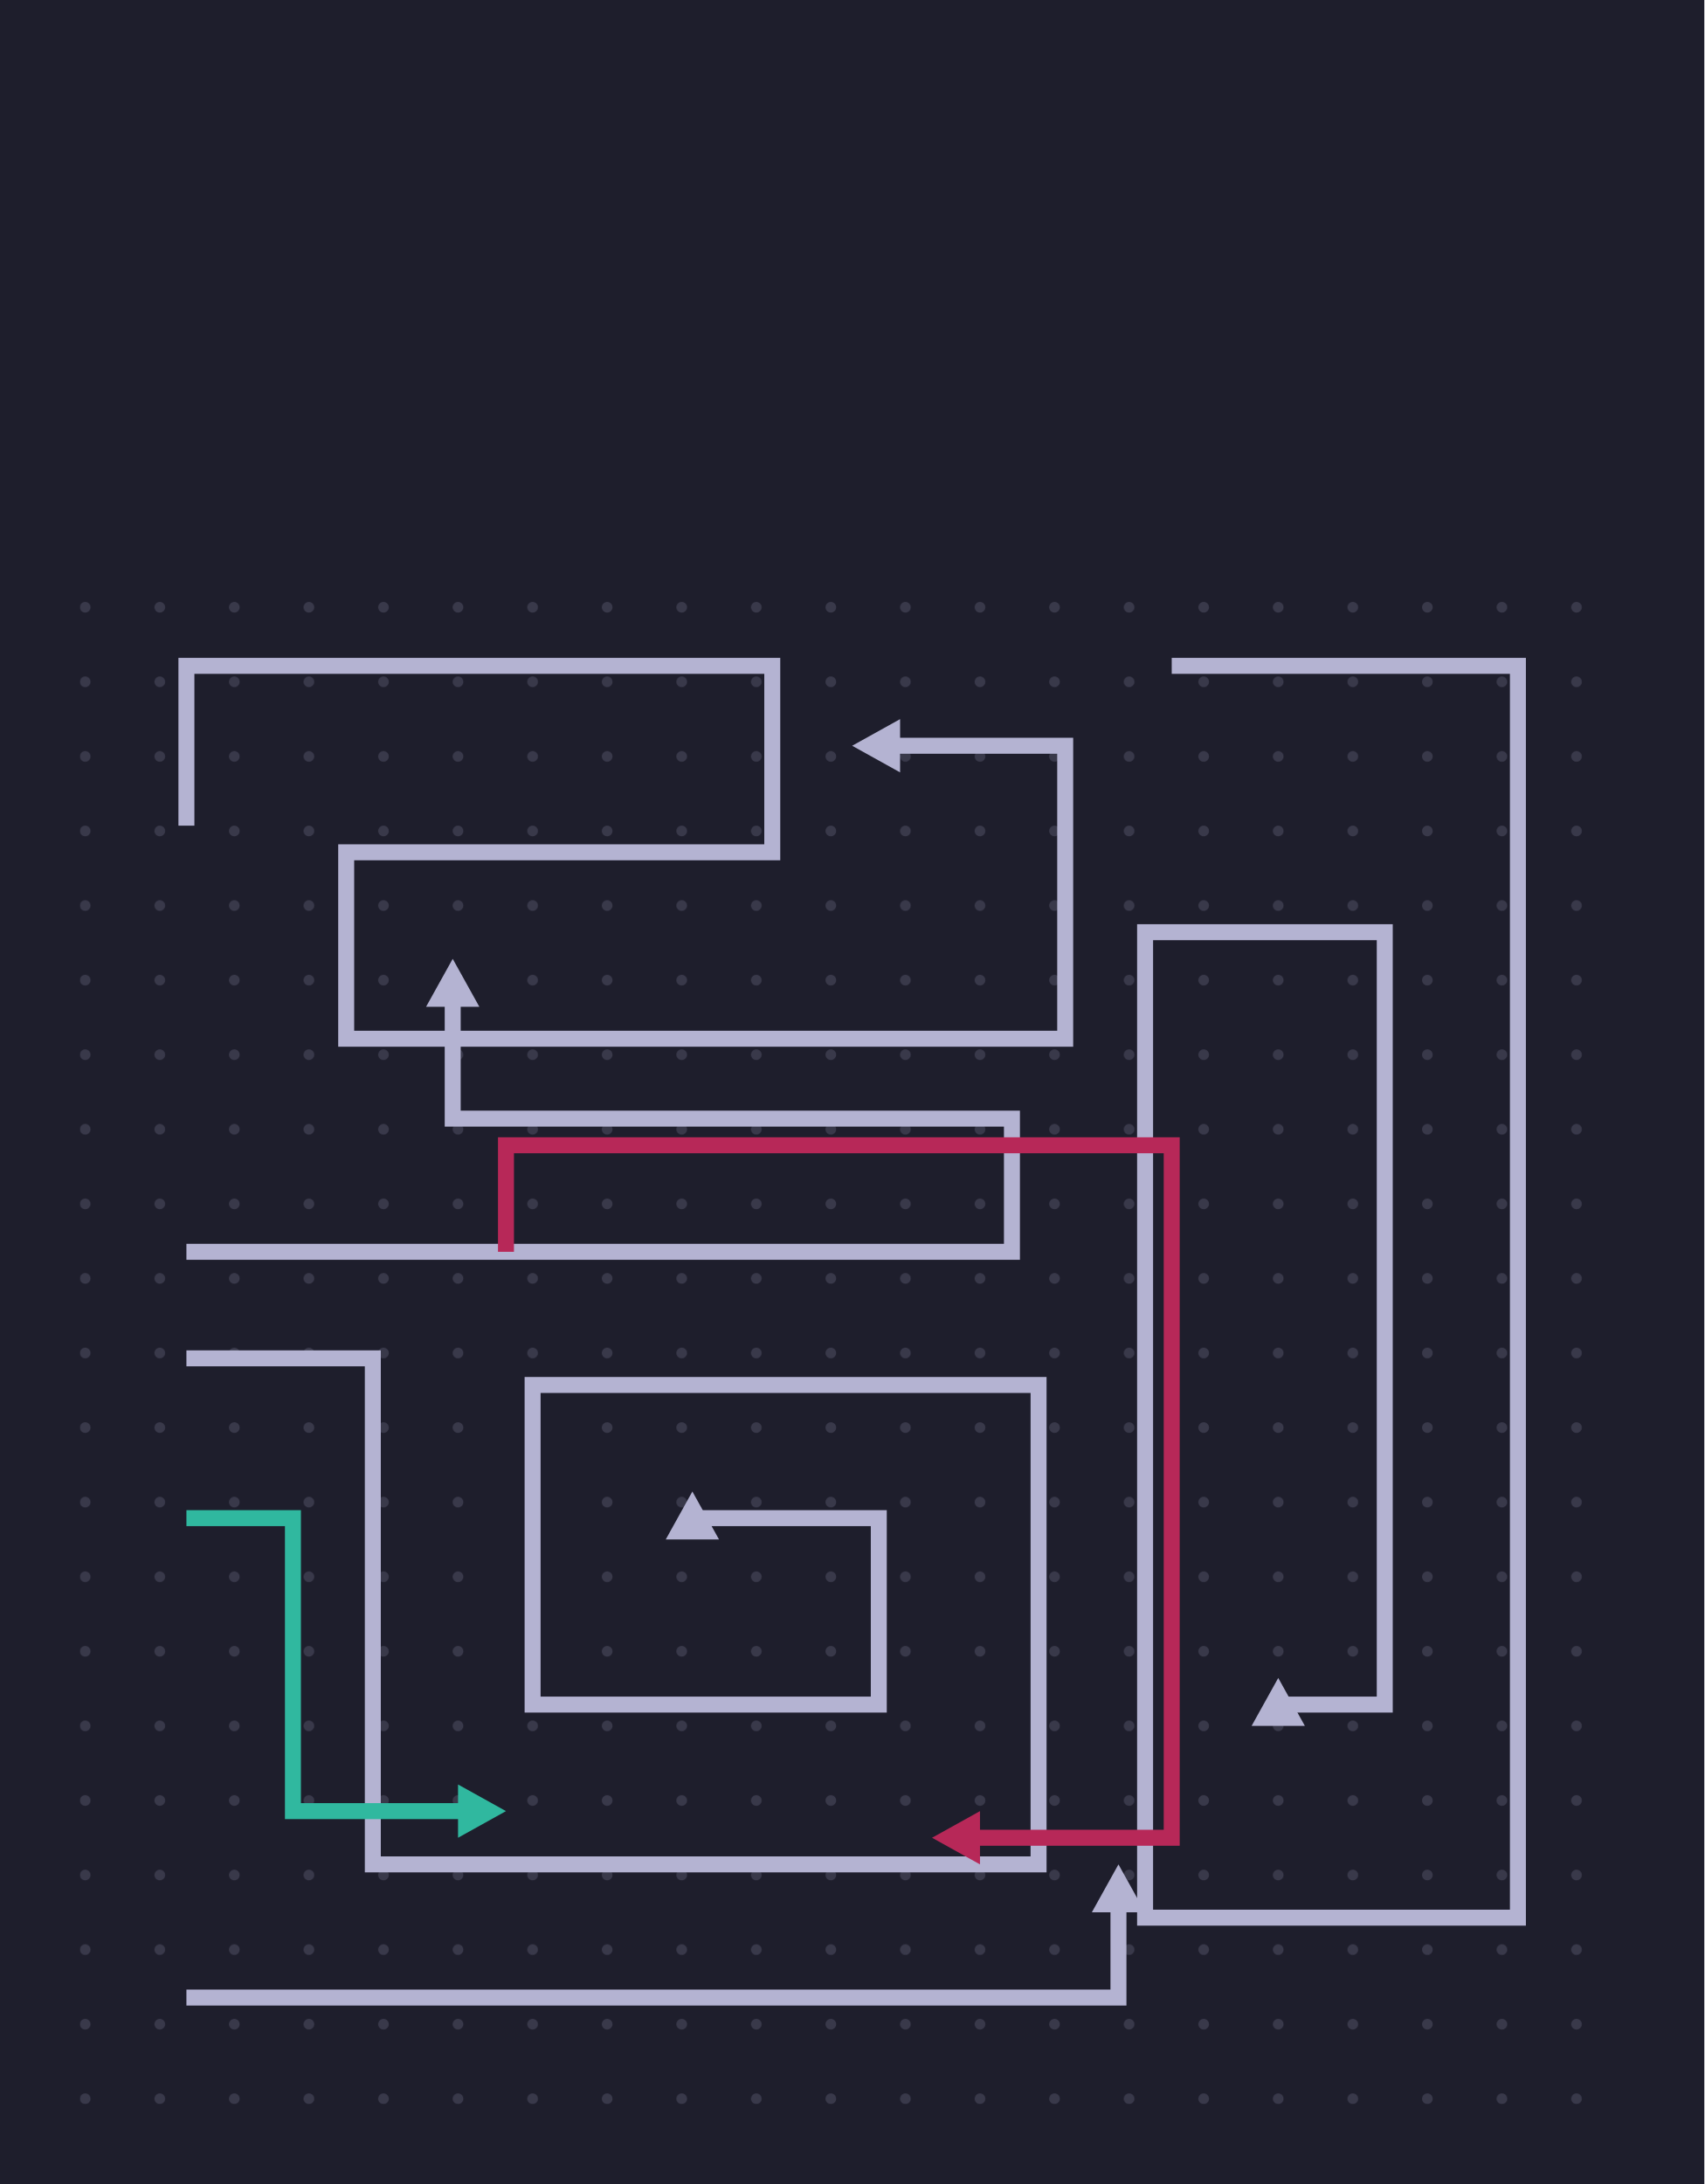
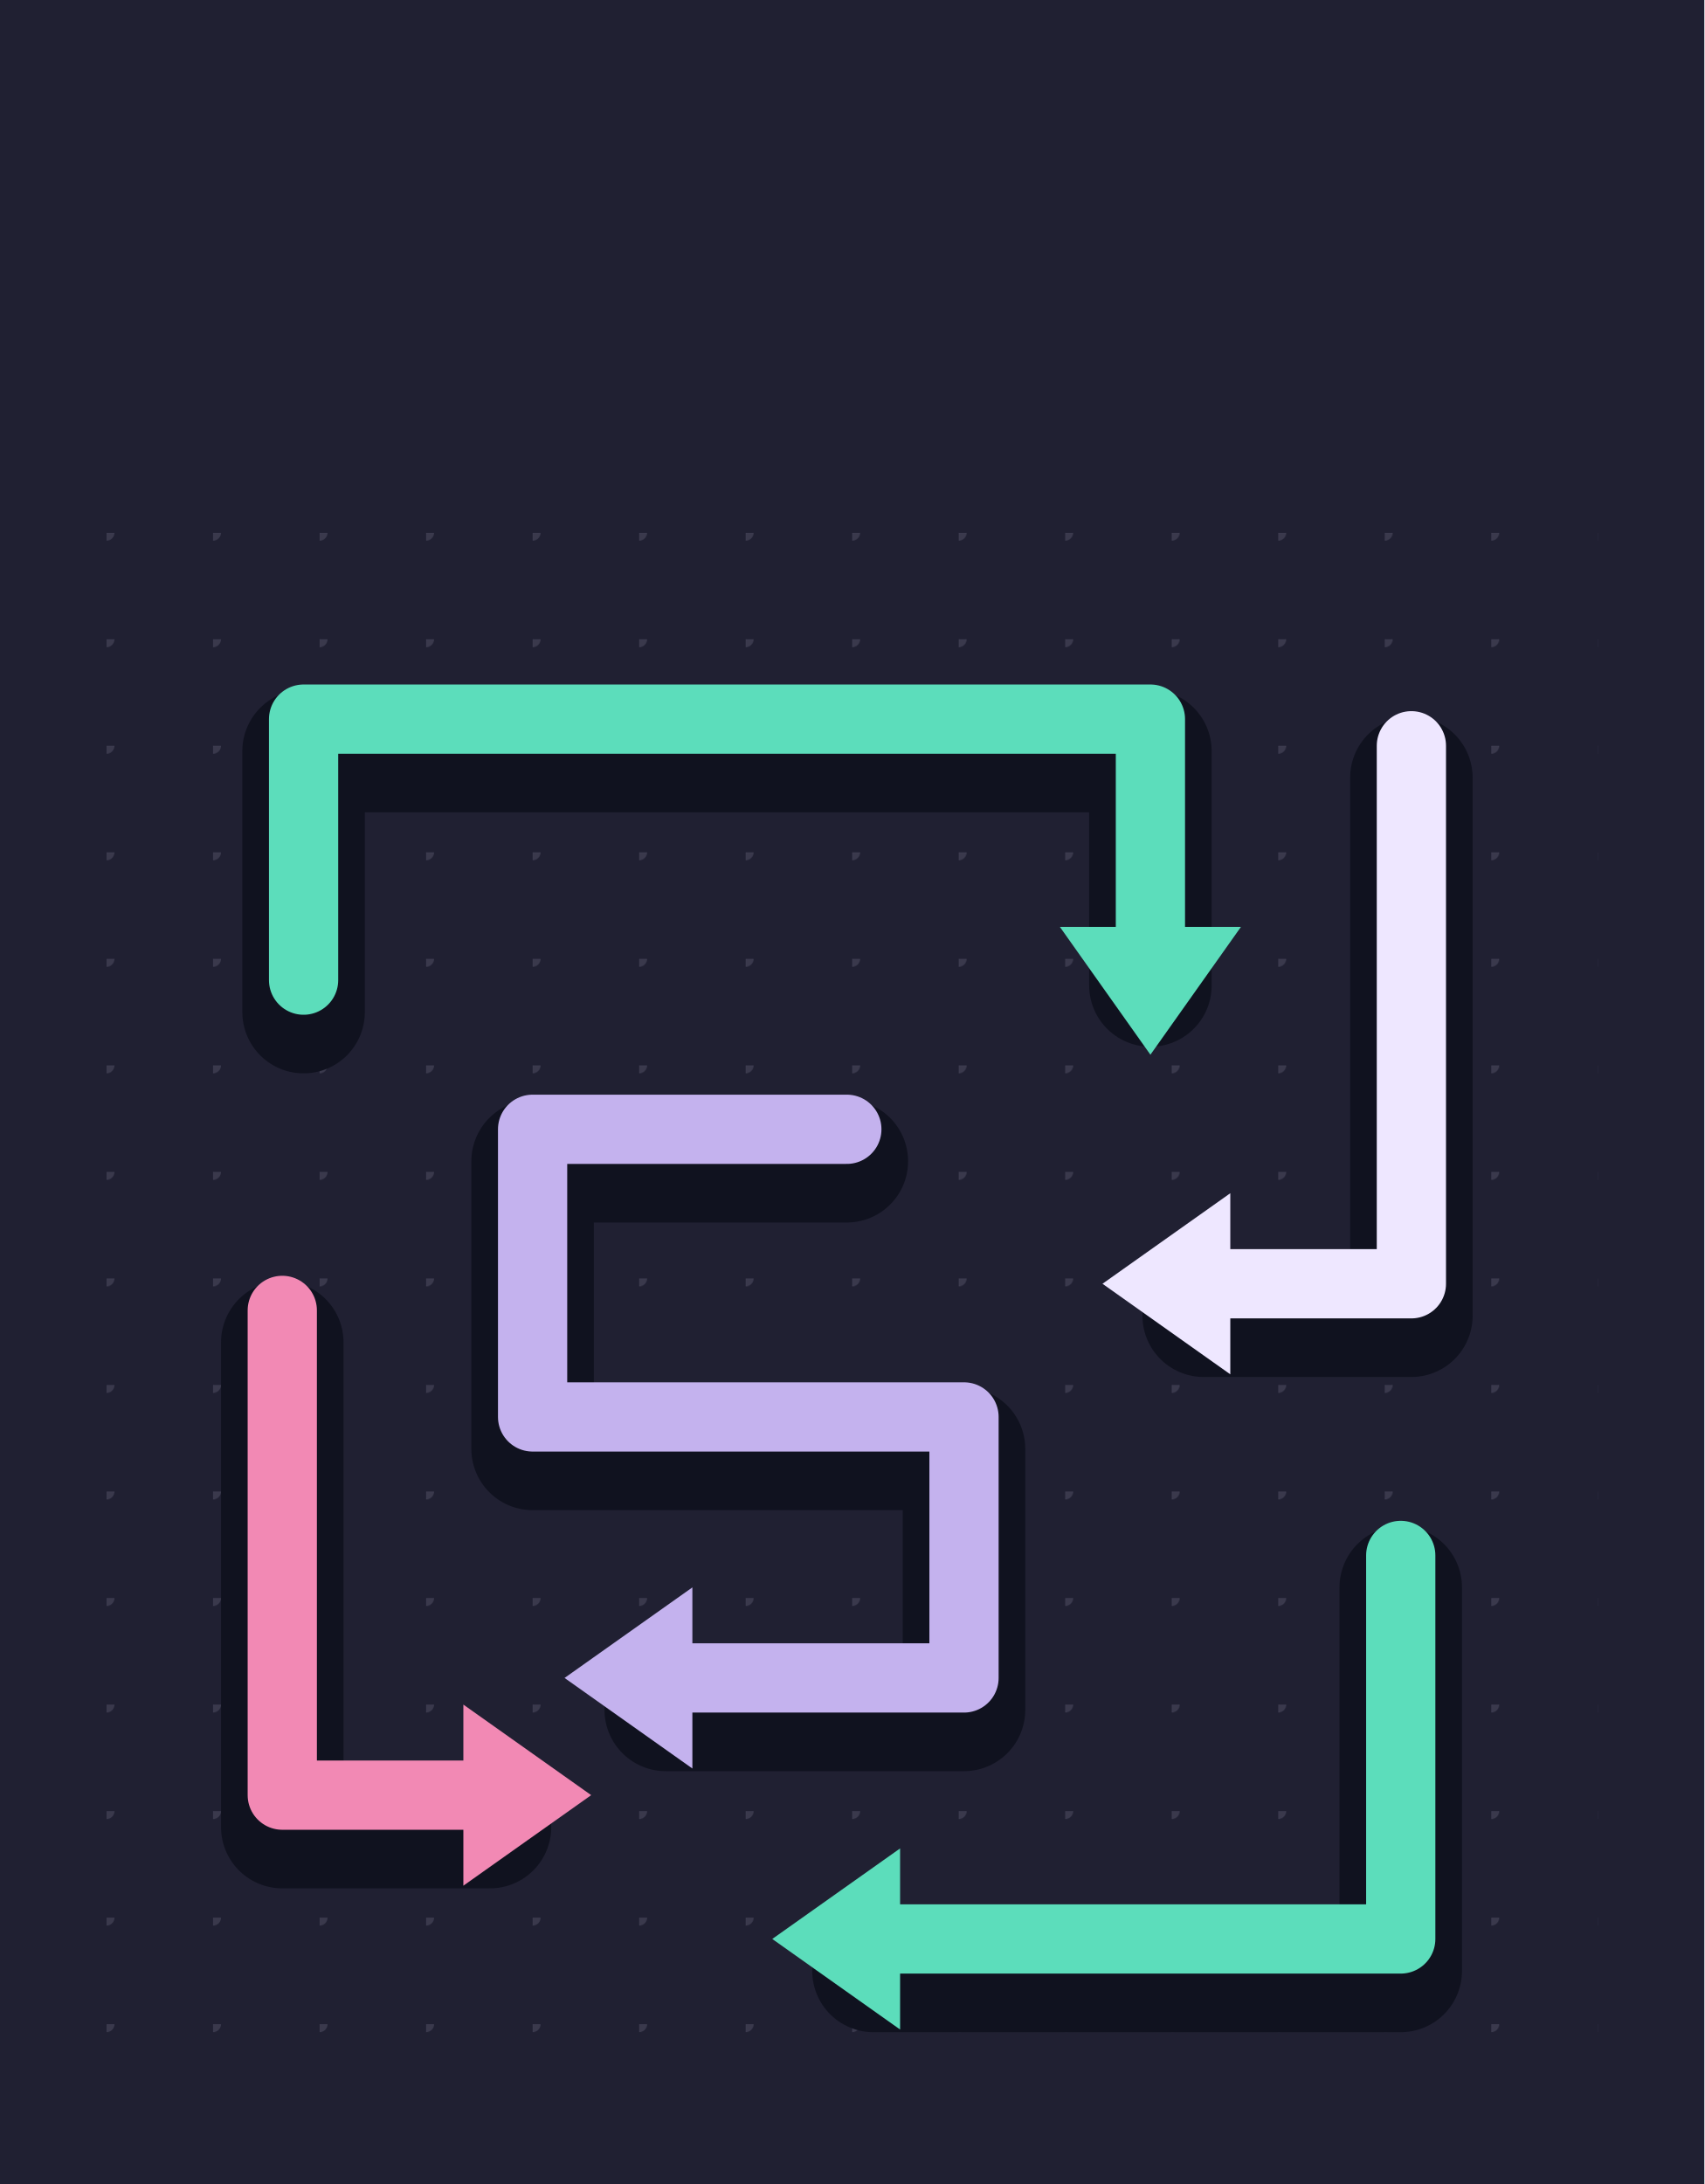
- <svg xmlns="http://www.w3.org/2000/svg" viewBox="0 0 320 410">
-   <rect width="320" height="410" fill="#1e1e2c" />
+ <svg xmlns="http://www.w3.org/2000/svg" viewBox="0 0 320 410" role="img" aria-labelledby="sl-title sl-desc">
  <defs>
-     <pattern id="dots" width="14" height="14" patternUnits="userSpaceOnUse">
-       <circle cx="2" cy="2" r="1" fill="#b4b3d2" opacity=".18" />
+     <pattern id="sl-dots" width="20" height="20" patternUnits="userSpaceOnUse">
+       <circle cx="0" cy="0" r="1.5" fill="#d8d3ef" opacity=".14" />
    </pattern>
  </defs>
-   <path fill="url(#dots)" d="M15 105h290v290H15z" />
-   <g fill="none" stroke="#b4b3d2" stroke-width="3" stroke-linejoin="miter">
-     <path d="M35 155v-30h110v35H65v35h135v-55h-35" />
-     <path d="M35 235h155v-25H85v-25" />
-     <path d="M35 255h35v95h125v-90h-95v60h65v-35h-35" />
-     <path d="M220 125h65v235H215V175h45v145h-20" />
-     <path d="M35 375h175v-20" />
+   <path fill="#202032" d="M0 0h320v410H0z" />
+   <path fill="url(#sl-dots)" d="M20 100h280v290H20z" />
+   <g fill="none" stroke="#10121f" stroke-width="23" stroke-linecap="round" stroke-linejoin="round" transform="translate(0 6)">
+     <path d="M57 184v-49h159v44M265 140v101h-39M159 212h-59v54h81v49h-56M53 246v91h39M263 292v72h-99" />
  </g>
-   <g fill="#b4b3d2">
-     <path d="m160 140 9-5v10zM85 180l-5 9h10zM130 280l-5 9h10zM240 315l-5 9h10zM210 350l-5 9h10z" />
+   <g fill="none" stroke-width="13" stroke-linecap="round" stroke-linejoin="round">
+     <path d="M57 184v-49h159v44" stroke="#5cddbb" />
+     <path d="M265 140v101h-39" stroke="#eee7ff" />
+     <path d="M159 212h-59v54h81v49h-56" stroke="#c4b2ee" />
+     <path d="M53 246v91h39" stroke="#f289b4" />
+     <path d="M263 292v72h-99" stroke="#5cddbb" />
  </g>
-   <path d="M95 235v-20h125v130h-40" fill="none" stroke="#b72858" stroke-width="3" />
-   <path d="m175 345 9-5v10z" fill="#b72858" />
-   <path d="M35 285h20v55h35" fill="none" stroke="#30b89f" stroke-width="3" />
-   <path d="m95 340-9-5v10z" fill="#30b89f" />
+   <path d="m216 198-17-24h34z" fill="#5cddbb" />
+   <path d="m207 241 24-17v34z" fill="#eee7ff" />
+   <path d="m106 315 24-17v34z" fill="#c4b2ee" />
+   <path d="m111 337-24-17v34z" fill="#f289b4" />
+   <path d="m145 364 24-17v34z" fill="#5cddbb" />
</svg>
